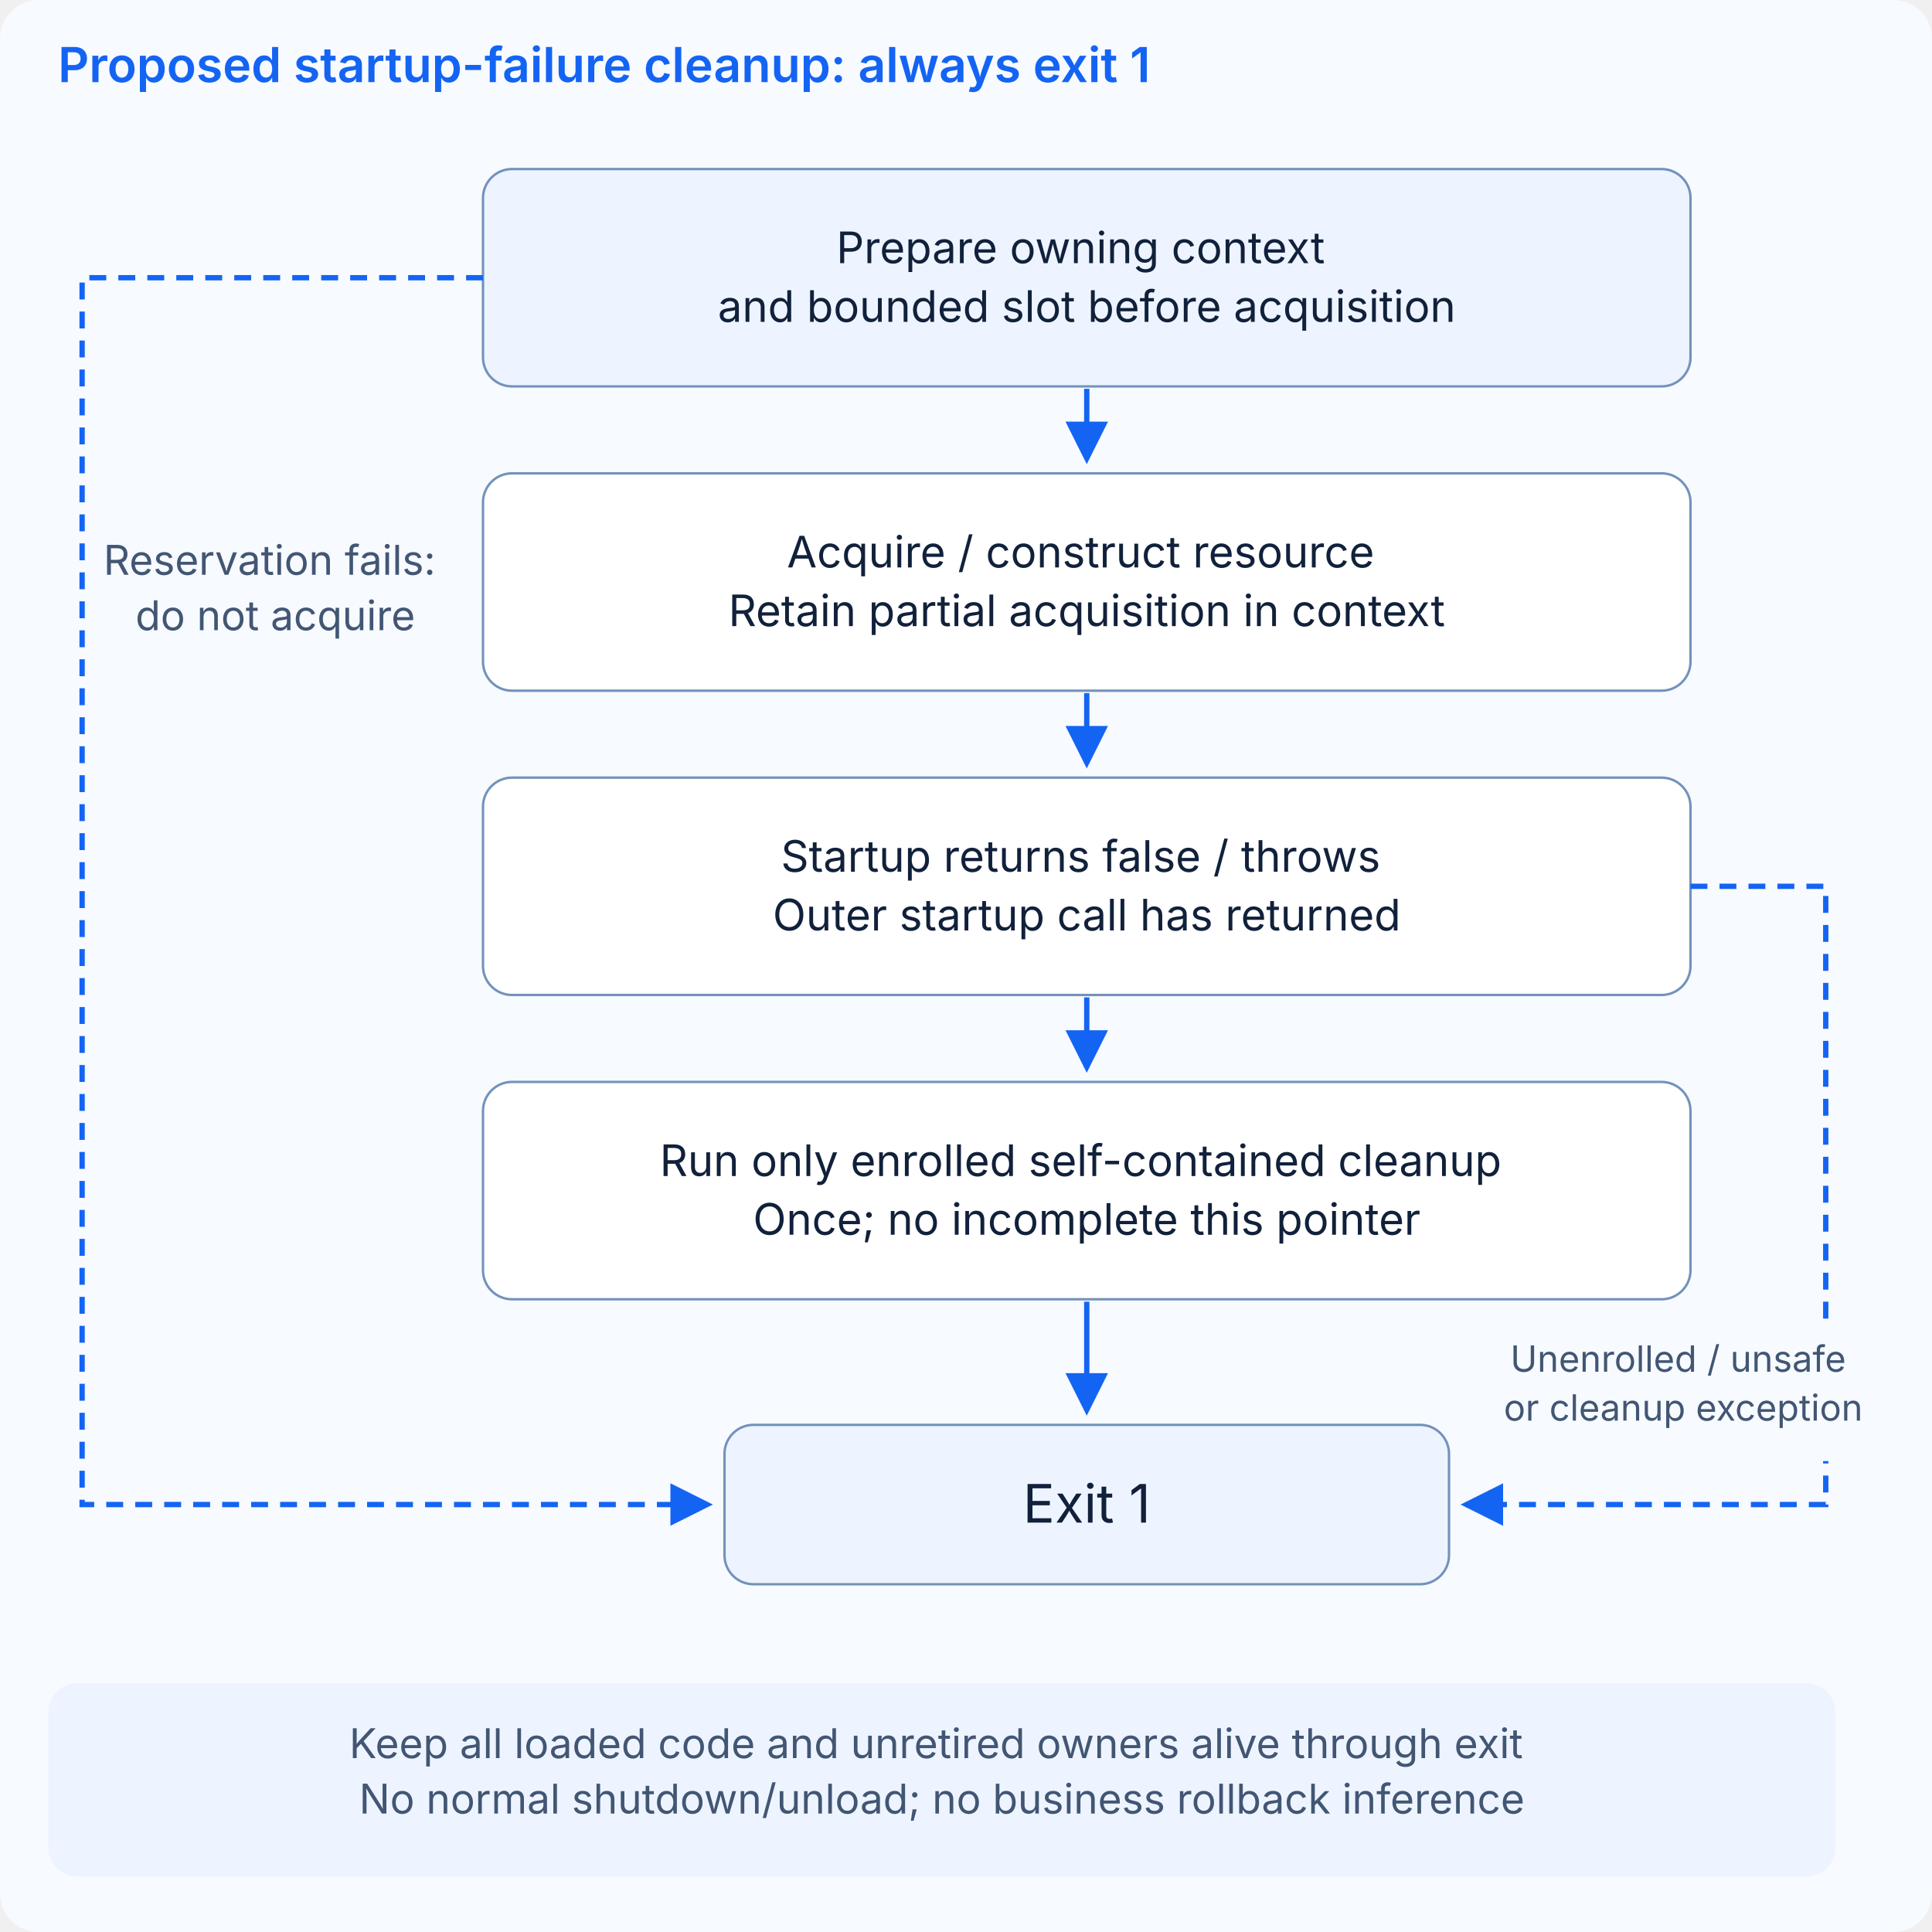
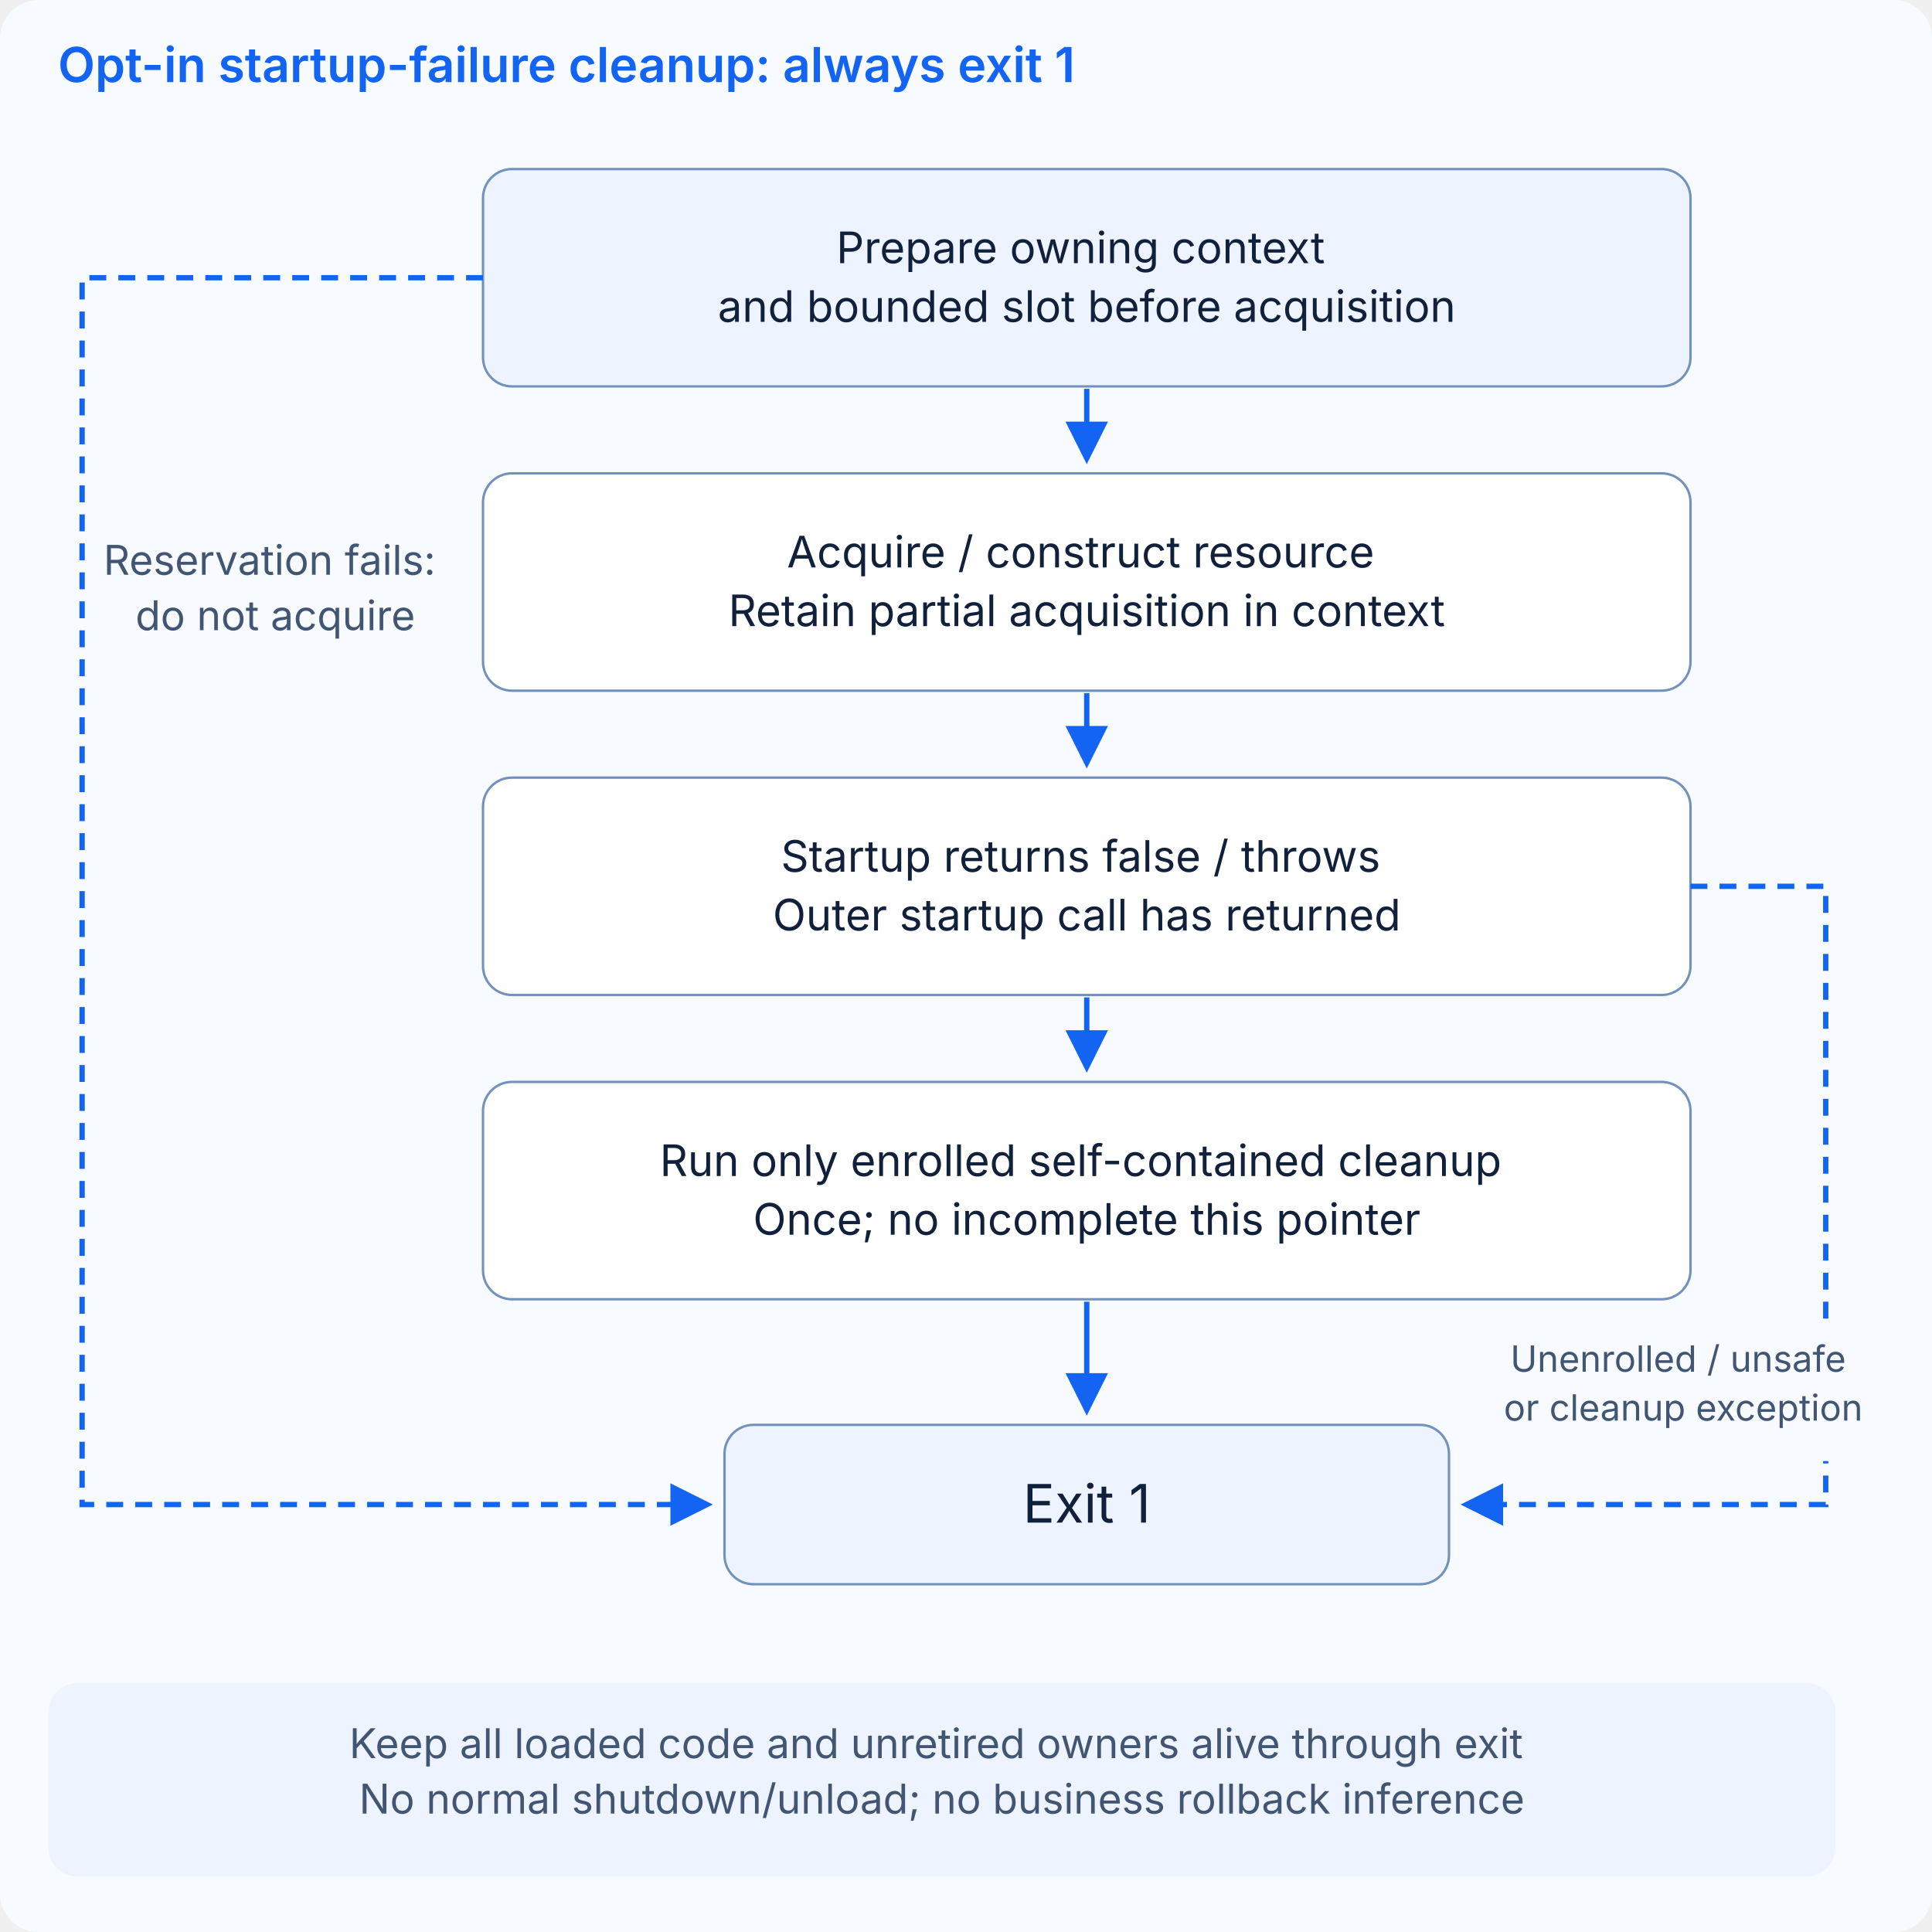
<svg xmlns="http://www.w3.org/2000/svg" viewBox="0 0 800 800" role="img" aria-labelledby="title desc" style="display:block;max-width:100%;height:auto">
  <defs>
    <marker id="arrow" markerWidth="8" markerHeight="8" refX="7" refY="4" orient="auto">
      <path d="M0 0L8 4L0 8Z" fill="#1464f4" />
    </marker>
  </defs>
  <rect width="800" height="800" rx="16" fill="#f7faff" />
  <g font-family="Inter, Noto Sans CJK SC, PingFang SC, sans-serif">
    <text x="24" y="34" text-anchor="start" fill="#1464f4" font-size="20" font-weight="600">
-       <tspan x="24" dy="0">Proposed startup-failure cleanup: always exit 1</tspan>
+       <tspan x="24" dy="0">Opt-in startup-failure cleanup: always exit 1</tspan>
    </text>
    <rect x="200" y="70" width="500" height="90" rx="12" fill="#edf4ff" stroke="#7392bb" />
    <text x="450" y="108.97" text-anchor="middle" fill="#11213b" font-size="18" font-weight="400">
      <tspan x="450" dy="0">Prepare owning context</tspan>
      <tspan x="450" dy="24.3">and bounded slot before acquisition</tspan>
    </text>
    <path d="M450 161 V190" fill="none" stroke="#1464f4" stroke-width="2.2" marker-end="url(#arrow)" />
    <rect x="200" y="196" width="500" height="90" rx="12" fill="#fff" stroke="#7392bb" />
    <text x="450" y="234.97" text-anchor="middle" fill="#11213b" font-size="18" font-weight="400">
      <tspan x="450" dy="0">Acquire / construct resource</tspan>
      <tspan x="450" dy="24.3">Retain partial acquisition in context</tspan>
    </text>
    <path d="M450 287 V316" fill="none" stroke="#1464f4" stroke-width="2.2" marker-end="url(#arrow)" />
    <rect x="200" y="322" width="500" height="90" rx="12" fill="#fff" stroke="#7392bb" />
    <text x="450" y="360.97" text-anchor="middle" fill="#11213b" font-size="18" font-weight="400">
      <tspan x="450" dy="0">Startup returns false / throws</tspan>
      <tspan x="450" dy="24.3">Outer startup call has returned</tspan>
    </text>
    <path d="M450 413 V442" fill="none" stroke="#1464f4" stroke-width="2.2" marker-end="url(#arrow)" />
    <rect x="200" y="448" width="500" height="90" rx="12" fill="#fff" stroke="#7392bb" />
    <text x="450" y="486.97" text-anchor="middle" fill="#11213b" font-size="18" font-weight="400">
      <tspan x="450" dy="0">Run only enrolled self-contained cleanup</tspan>
      <tspan x="450" dy="24.3">Once; no incomplete this pointer</tspan>
    </text>
    <path d="M450 539 V584" fill="none" stroke="#1464f4" stroke-width="2.2" marker-end="url(#arrow)" />
    <rect x="300" y="590" width="300" height="66" rx="12" fill="#edf4ff" stroke="#7392bb" />
    <text x="450" y="630.48" text-anchor="middle" fill="#11213b" font-size="22" font-weight="400">
      <tspan x="450" dy="0">Exit 1</tspan>
    </text>
    <path d="M200 115 H34 V623 H293" fill="none" stroke="#1464f4" stroke-width="2.2" stroke-dasharray="7 5" marker-end="url(#arrow)" />
    <text x="114" y="238" text-anchor="middle" fill="#425674" font-size="17" font-weight="400">
      <tspan x="114" dy="0">Reservation fails:</tspan>
      <tspan x="114" dy="22.95">do not acquire</tspan>
    </text>
    <path d="M700 367 H756 V623 H607" fill="none" stroke="#1464f4" stroke-width="2.2" stroke-dasharray="7 5" marker-end="url(#arrow)" />
    <rect x="620" y="550" width="150" height="55" fill="#f7faff" />
    <text x="697" y="568" text-anchor="middle" fill="#425674" font-size="15" font-weight="400">
      <tspan x="697" dy="0">Unenrolled / unsafe</tspan>
      <tspan x="697" dy="20.25">or cleanup exception</tspan>
    </text>
    <rect x="20" y="697" width="740" height="80" rx="12" fill="#edf4ff" />
    <text x="390" y="728" text-anchor="middle" fill="#425674" font-size="17" font-weight="400">
      <tspan x="390" dy="0">Keep all loaded code and unretired owners alive through exit</tspan>
      <tspan x="390" dy="22.95">No normal shutdown/unload; no business rollback inference</tspan>
    </text>
  </g>
</svg>
